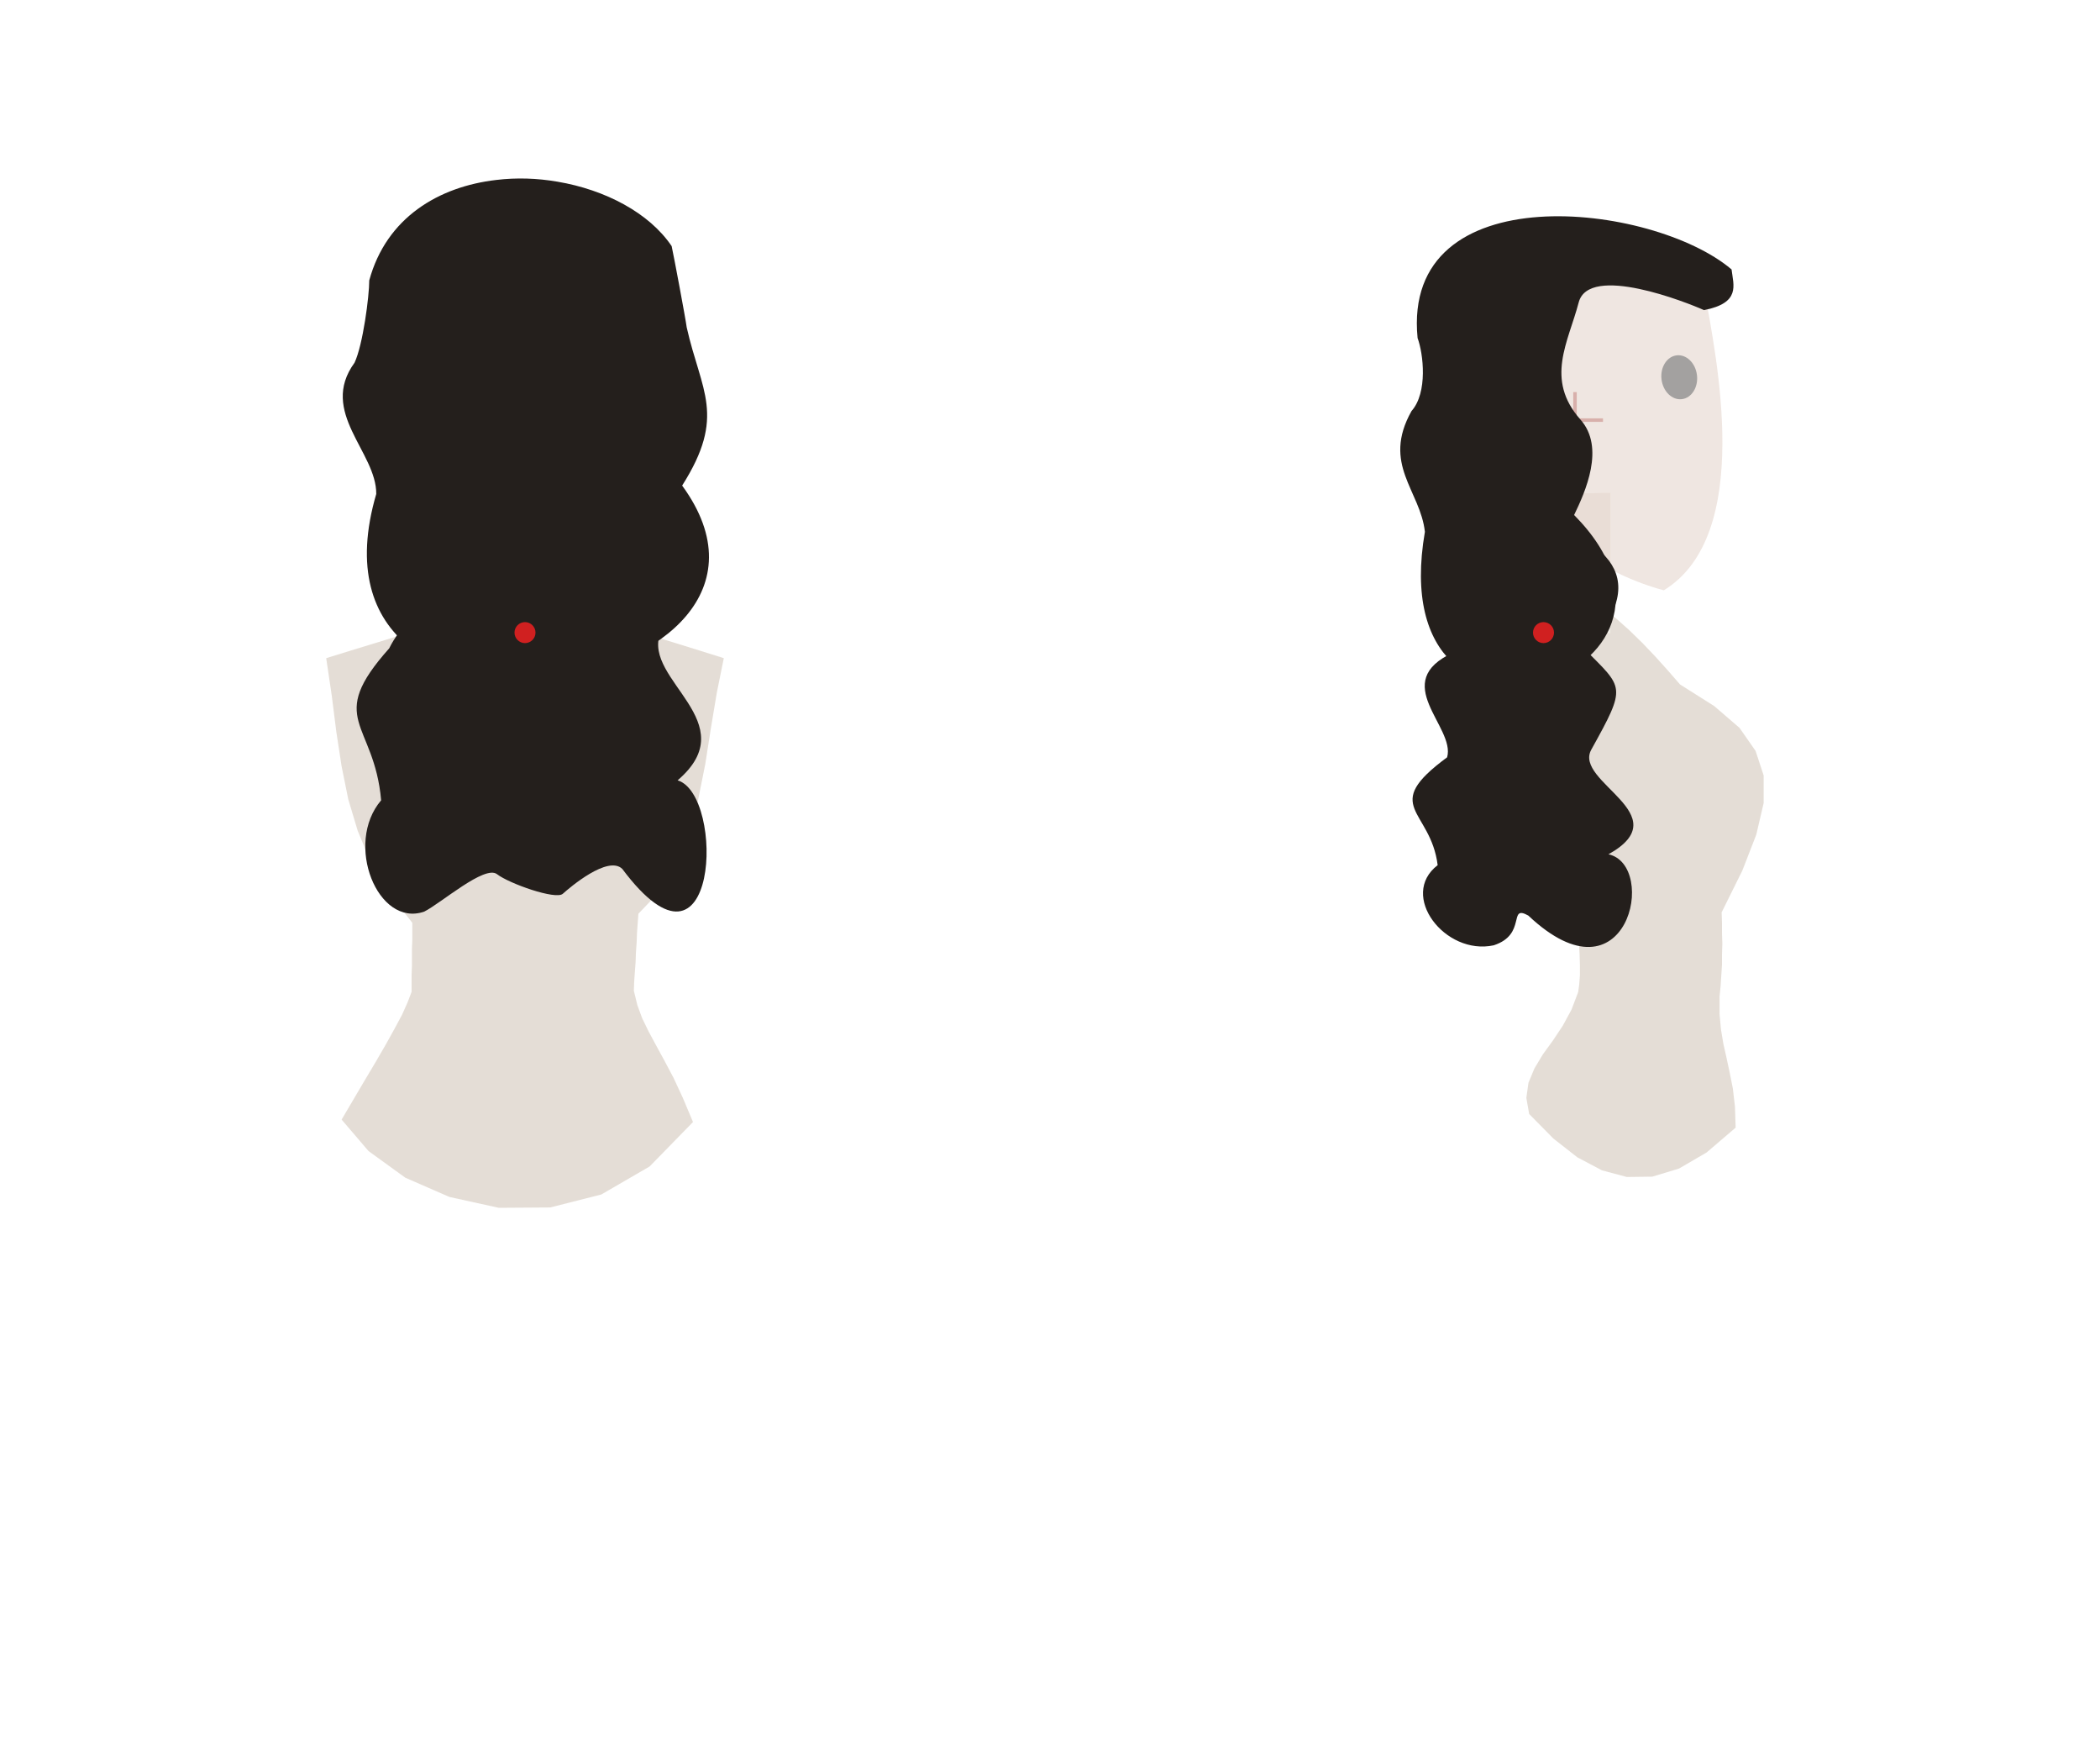
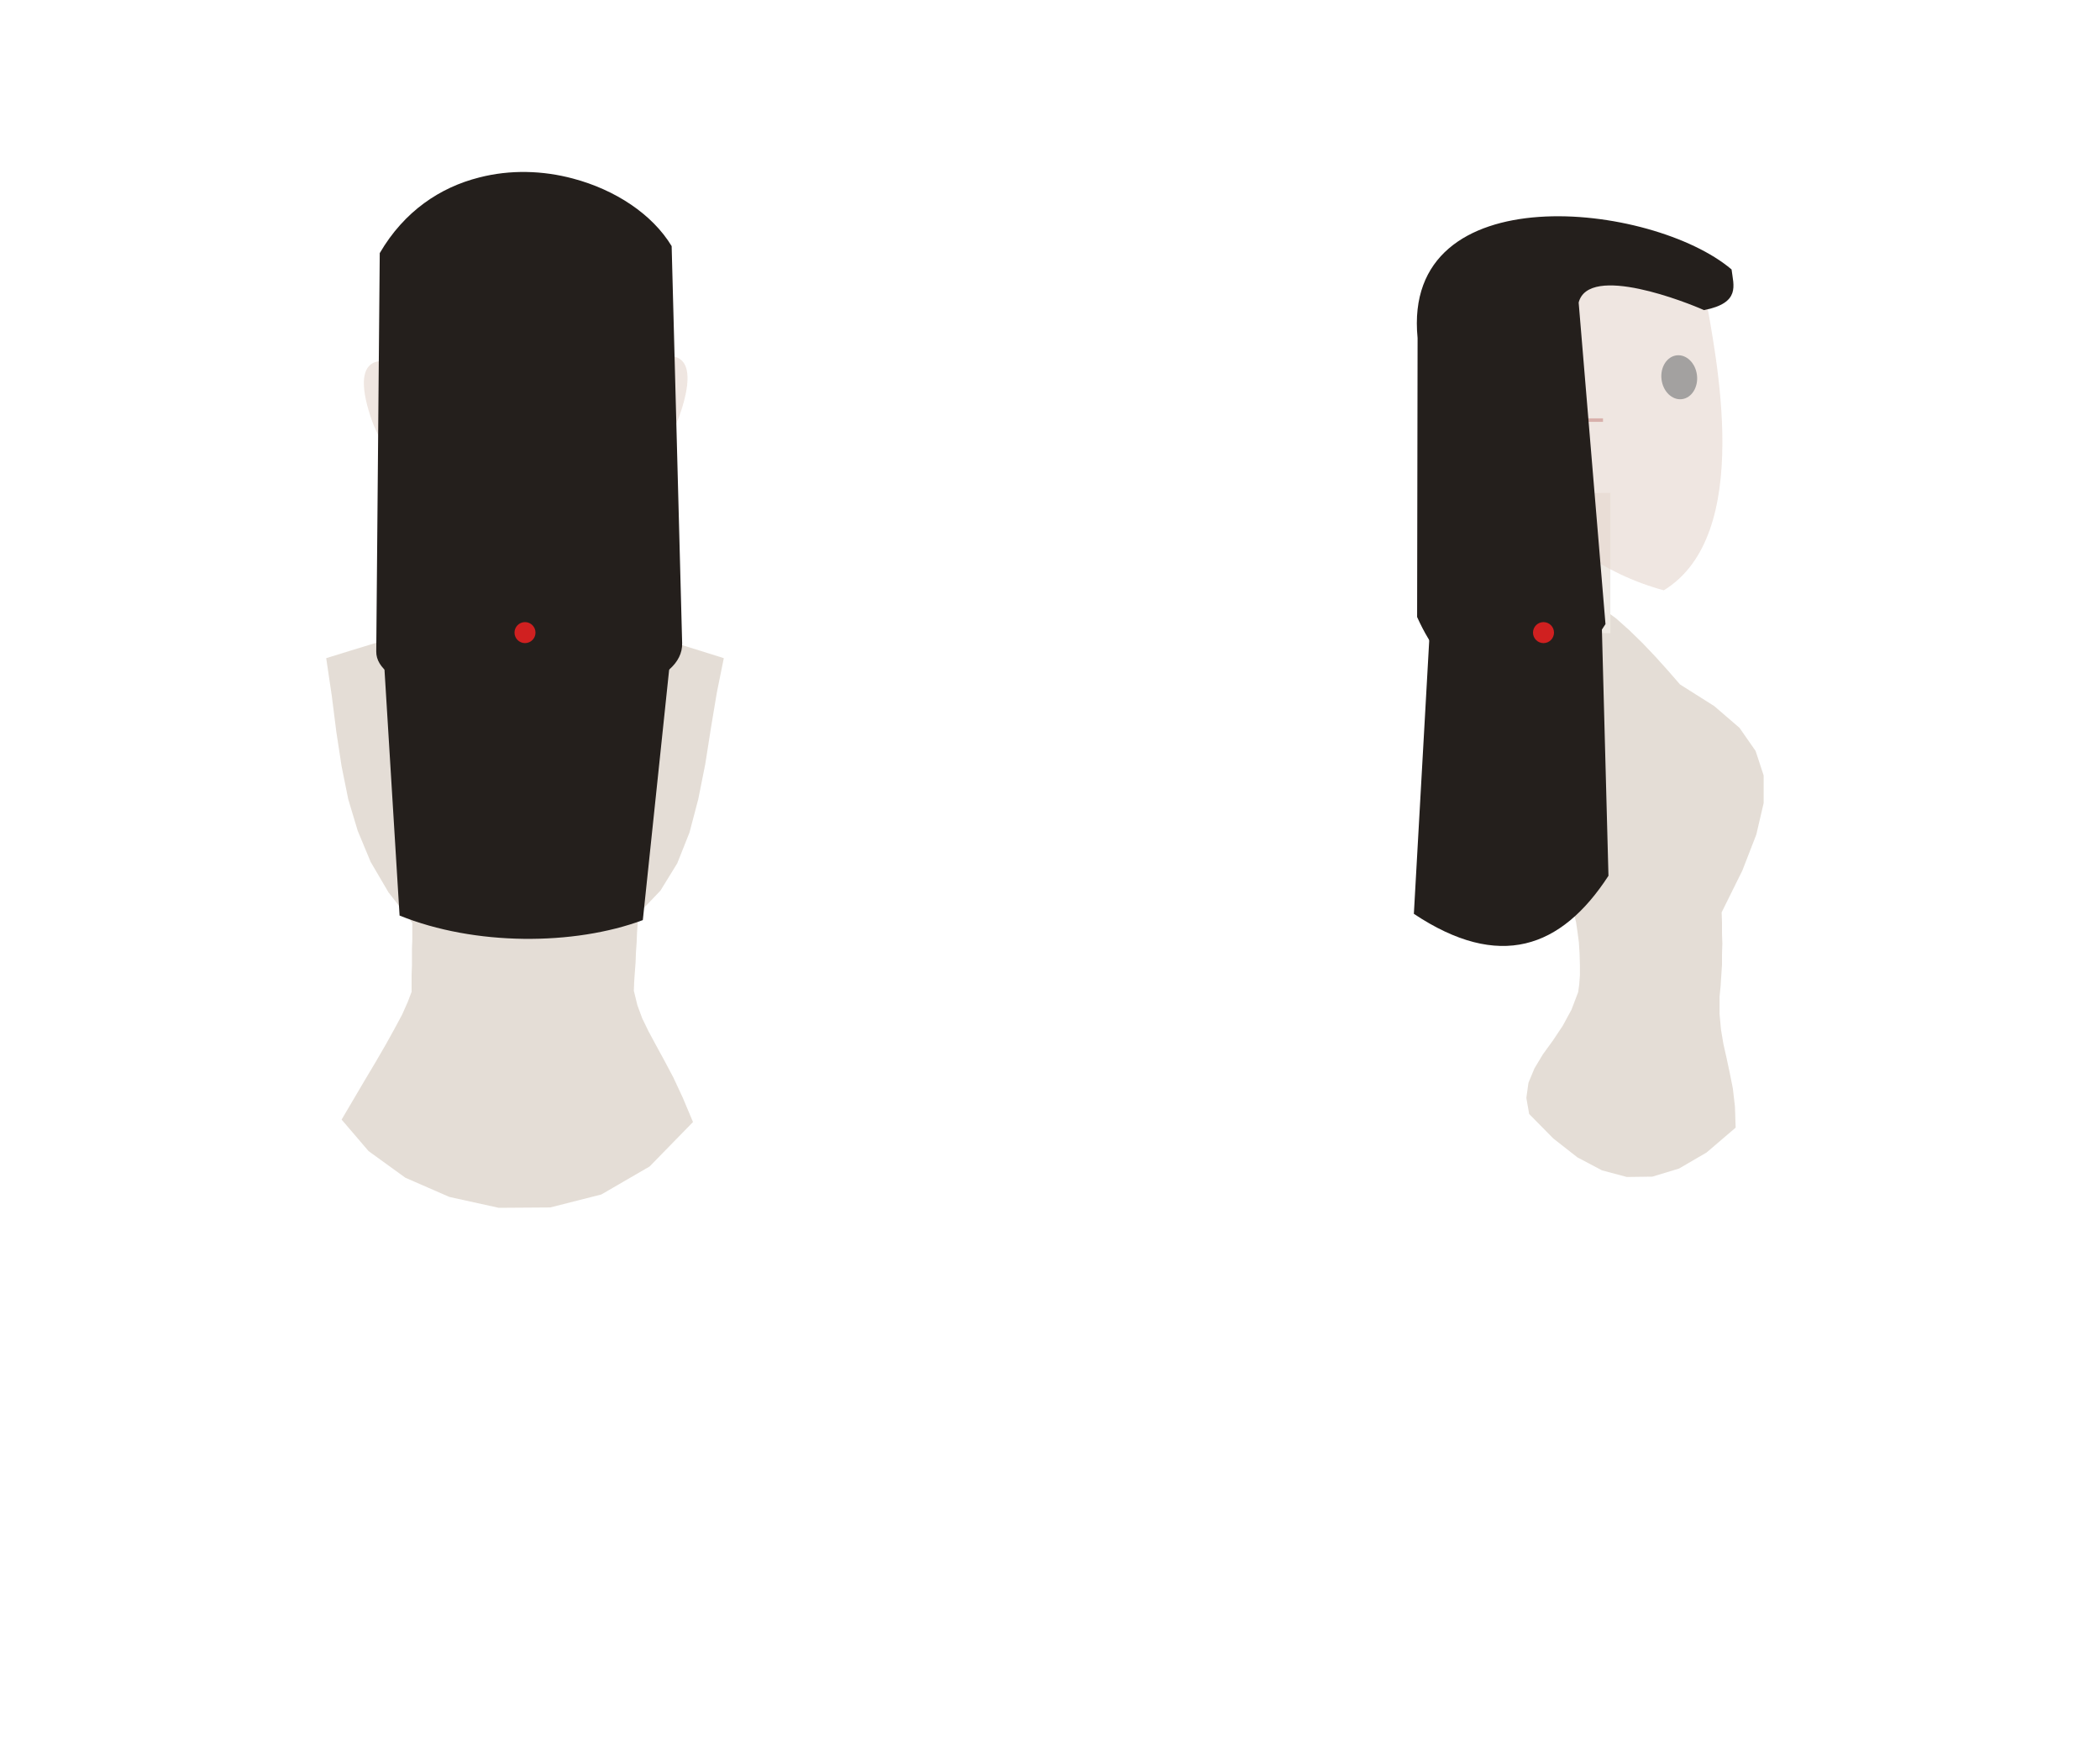
<svg xmlns="http://www.w3.org/2000/svg" width="1200" height="1000" viewBox="-1.5 -1.2 6 5" version="1.1" id="svg92">
  <defs id="defs96" />
  <g id="g46">
    <g opacity="0.7" id="g24">
      <path d="M0.568 0.68L0.498 0.658L0.427 0.636L0.356 0.614L0.286 0.592L0.215 0.57L0.144 0.548L0.074 0.526L0.003 0.504L-0.068 0.526L-0.14 0.548L-0.211 0.57L-0.283 0.592L-0.354 0.614L-0.425 0.636L-0.497 0.658L-0.568 0.68L-0.552 0.788L-0.539 0.891L-0.524 0.989L-0.505 1.083L-0.478 1.173L-0.441 1.262L-0.39 1.349L-0.322 1.436L-0.322 1.46L-0.322 1.485L-0.323 1.51L-0.323 1.534L-0.323 1.559L-0.324 1.584L-0.324 1.608L-0.324 1.633L-0.335 1.662L-0.351 1.698L-0.373 1.739L-0.398 1.784L-0.427 1.834L-0.458 1.886L-0.491 1.942L-0.524 1.998L-0.447 2.088L-0.342 2.164L-0.216 2.219L-0.075 2.25L0.072 2.249L0.218 2.212L0.356 2.132L0.48 2.005L0.451 1.936L0.424 1.878L0.398 1.829L0.374 1.785L0.353 1.746L0.335 1.709L0.321 1.671L0.311 1.63L0.312 1.603L0.314 1.575L0.316 1.548L0.317 1.52L0.319 1.492L0.32 1.465L0.322 1.437L0.324 1.41L0.387 1.344L0.435 1.266L0.47 1.178L0.495 1.083L0.515 0.983L0.531 0.881L0.548 0.779Z" fill="#d9cfc4" id="path2" />
      <path d="M0.101 0.609L0.101 0.558L0.101 0.508L0.101 0.458L0.101 0.408L0.101 0.358L0.101 0.308L0.101 0.258L0.101 0.208L0.076 0.208L0.05 0.209L0.025 0.209L0 0.21L-0.025 0.211L-0.05 0.211L-0.076 0.212L-0.101 0.212L-0.101 0.262L-0.101 0.311L-0.101 0.36L-0.101 0.409L-0.101 0.458L-0.101 0.507L-0.101 0.557L-0.101 0.606L-0.076 0.606L-0.051 0.606L-0.025 0.607L0 0.607L0.025 0.607L0.051 0.608L0.076 0.608Z" fill="#e8e1d9" id="path4" />
      <path d="M-0.08 0H0.08M0 -0.08V0.08" stroke="#b04040" stroke-width="0.01" fill="none" id="path6" />
      <g opacity="0.6" id="g22">
        <g id="g14">
          <path style="fill:#d9c3b6;fill-opacity:1;stroke-width:0.015" d="m -0.331,-0.388 c 0.08,-0.12 0.465,-0.184 0.666,0.003 0.087,0.185 0.024,0.743 -0.331,0.846 -0.333,-0.133 -0.443,-0.594 -0.334,-0.849 z" id="path8" />
          <path style="fill:#d9c3b6;fill-opacity:1;stroke-width:0.015" d="m 0.312,0.066 0.059,-0.239 c 9.196e-4,-0.002 0.137,-0.06 0.079,0.134 -0.047,0.159 -0.131,0.148 -0.138,0.105 z" id="path10" />
          <path style="fill:#d9c3b6;fill-opacity:1;stroke-width:0.015" d="m -0.308,0.08 -0.059,-0.239 c -9.204e-4,-0.002 -0.137,-0.06 -0.079,0.134 0.047,0.159 0.131,0.148 0.138,0.105 z" id="path12" />
        </g>
        <g id="g20">
          <ellipse style="fill:#241f1c;stroke-width:0.015" cx="-0.141" cy="-0.176" rx="0.051" ry="0.063" id="ellipse16" />
          <ellipse style="fill:#241f1c;stroke-width:0.015" cx="0.169" cy="-0.19" rx="0.051" ry="0.063" id="ellipse18" />
        </g>
      </g>
    </g>
    <g id="g30">
      <g id="g28">
-         <path style="fill:#241f1c;fill-opacity:1;stroke-width:0.015" d="m -0.445,-0.399 c 0,0.045 -0.018,0.184 -0.042,0.235 -0.103,0.141 0.063,0.255 0.062,0.375 -0.247,0.843 1.307,0.569 0.874,-0.024 0.127,-0.2 0.054,-0.269 0.013,-0.452 -0.003,-0.024 -0.037,-0.205 -0.043,-0.232 -0.064,-0.095 -0.19,-0.161 -0.326,-0.184 -0.058,-0.01 -0.117,-0.012 -0.175,-0.005 -0.164,0.019 -0.314,0.107 -0.363,0.287 z" id="path26" />
+         <path style="fill:#241f1c;fill-opacity:1;stroke-width:0.015" d="m -0.415,-0.477 -0.01,1.138 c -0.002,0.192 0.88,0.205 0.874,-0.024 l -0.03,-1.134 C 0.364,-0.588 0.258,-0.658 0.137,-0.69 0.051,-0.713 -0.042,-0.716 -0.131,-0.693 c -0.111,0.028 -0.214,0.096 -0.284,0.216 z" id="path26" />
      </g>
    </g>
    <g id="g36">
-       <g id="g34">
-         <path style="fill:#241f1c;fill-opacity:1;stroke-width:0.015" d="m -0.388,0.652 c -0.183,0.205 -0.043,0.208 -0.023,0.434 -0.106,0.124 -0.01,0.364 0.123,0.318 0.048,-0.024 0.173,-0.134 0.208,-0.107 0.035,0.027 0.168,0.074 0.188,0.056 C 0.128,1.335 0.237,1.242 0.278,1.282 0.553,1.65 0.573,1.07 0.436,1.029 0.63,0.863 0.337,0.743 0.386,0.61 0.202,0.399 -0.266,0.404 -0.388,0.652 Z" id="path32" />
+       <g id="g34" transform="translate(1.269646,0.2322067)">
+         <path style="fill:#241f1c;fill-opacity:1;stroke-width:0.015" d="m -1.676,0.401 0.048,0.782 c 0.215,0.087 0.499,0.086 0.695,0.013 l 0.084,-0.799 C -1.117,0.268 -1.389,0.212 -1.676,0.401 Z" id="path32" />
      </g>
    </g>
    <g id="g38" />
    <g id="g40" />
    <g id="g44">
      <circle cx="0" cy="0.607" r="0.03" fill="#d02020" id="circle42" />
    </g>
  </g>
  <g transform="translate(3 0)" id="g90">
    <g opacity="0.7" id="g68">
      <path d="M0.3 0.755L0.267 0.717L0.231 0.677L0.193 0.637L0.155 0.6L0.118 0.567L0.083 0.541L0.053 0.525L0.028 0.519L-0.012 0.523L-0.046 0.532L-0.076 0.544L-0.102 0.561L-0.125 0.58L-0.146 0.602L-0.165 0.625L-0.183 0.649L-0.182 0.784L-0.179 0.876L-0.17 0.942L-0.155 0.996L-0.133 1.054L-0.101 1.133L-0.058 1.248L-0.002 1.414L0.003 1.434L0.007 1.461L0.011 1.491L0.013 1.523L0.014 1.555L0.014 1.586L0.012 1.613L0.009 1.634L-0.01 1.684L-0.035 1.73L-0.063 1.772L-0.092 1.812L-0.116 1.852L-0.133 1.893L-0.139 1.936L-0.131 1.982L-0.062 2.052L0.007 2.106L0.077 2.143L0.148 2.162L0.221 2.161L0.297 2.138L0.376 2.092L0.459 2.021L0.457 1.961L0.451 1.909L0.442 1.864L0.433 1.822L0.424 1.782L0.417 1.74L0.413 1.696L0.413 1.647L0.416 1.617L0.418 1.586L0.42 1.556L0.42 1.526L0.421 1.496L0.42 1.466L0.42 1.436L0.419 1.406L0.478 1.287L0.518 1.184L0.539 1.094L0.539 1.015L0.516 0.945L0.47 0.879L0.398 0.817Z" fill="#d9cfc4" id="path48" />
      <path d="M0.101 0.609L0.101 0.558L0.101 0.508L0.101 0.458L0.101 0.408L0.101 0.358L0.101 0.308L0.101 0.258L0.101 0.208L0.076 0.208L0.05 0.209L0.025 0.209L0 0.21L-0.025 0.211L-0.05 0.211L-0.076 0.212L-0.101 0.212L-0.101 0.262L-0.101 0.311L-0.101 0.36L-0.101 0.409L-0.101 0.458L-0.101 0.507L-0.101 0.557L-0.101 0.606L-0.076 0.606L-0.051 0.606L-0.025 0.607L0 0.607L0.025 0.607L0.051 0.608L0.076 0.608Z" fill="#e8e1d9" id="path50" />
      <path d="M-0.08 0H0.08M0 -0.08V0.08" stroke="#b04040" stroke-width="0.01" fill="none" id="path52" />
      <g opacity="0.6" id="g66">
        <g id="g58">
          <g transform="matrix(0.99292 -0.118786 0.118786 0.99292 -0.053599 0.004236)" id="g56">
            <path style="fill:#d9c3b6;fill-opacity:1;stroke-width:0.015" d="m -0.201,-0.261 c 0.078,-0.092 0.46,-0.188 0.666,-0.057 0.011,0.191 0.057,0.707 -0.217,0.833 -0.333,-0.133 -0.557,-0.521 -0.449,-0.776 z" id="path54" />
          </g>
        </g>
        <g id="g64">
          <g transform="matrix(0.99292 -0.118786 0.118786 0.99292 -0.053599 0.004236)" id="g62">
            <ellipse style="fill:#241f1c;stroke-width:0.015" cx="0.364" cy="-0.084" rx="0.051" ry="0.063" id="ellipse60" />
          </g>
        </g>
      </g>
    </g>
    <g id="g70" />
    <g id="g76">
-       <g transform="translate(1.696607,0.1012358)" id="g74">
-         <path style="fill:#241f1c;fill-opacity:1;stroke-width:0.015" d="m -2.043,0.562 c -0.188,0.085 0.006,0.213 -0.019,0.3 -0.193,0.142 -0.047,0.147 -0.027,0.308 -0.112,0.086 0.021,0.259 0.16,0.229 0.096,-0.031 0.04,-0.118 0.099,-0.085 C -1.547,1.581 -1.458,1.17 -1.601,1.139 -1.397,1.025 -1.702,0.933 -1.65,0.84 -1.548,0.656 -1.557,0.666 -1.67,0.552 -1.232,0.131 -2.44,0.026 -2.043,0.562 Z" id="path72" />
+       <g transform="matrix(1,0,0,1.375534,1.696607,-0.2651128)" id="g74" style="stroke-width:0.853">
+         <path style="fill:#241f1c;fill-opacity:1;stroke-width:0.013" d="m -2.11,0.61 -0.047,0.608 c 0.244,0.118 0.421,0.072 0.556,-0.079 L -1.621,0.593 C -1.699,0.492 -2.116,0.513 -2.11,0.61 Z" id="path72" />
      </g>
    </g>
    <g id="g78" />
    <g id="g84">
      <g transform="matrix(0.99292 -0.118786 0.118786 0.99292 -0.053599 0.004236)" id="g82">
-         <path style="fill:#241f1c;fill-opacity:1;stroke-width:0.015" d="m -0.365,-0.284 c 0.011,0.046 0.011,0.158 -0.042,0.205 -0.103,0.141 -0.002,0.228 -0.003,0.347 -0.216,0.724 0.827,0.515 0.429,0.003 0.039,-0.061 0.112,-0.181 0.05,-0.269 -0.087,-0.126 -0.008,-0.223 0.035,-0.332 0.042,-0.108 0.31,0.038 0.353,0.064 0.107,-0.008 0.092,-0.06 0.092,-0.106 -0.201,-0.217 -0.904,-0.384 -0.914,0.088 z" id="path80" />
+         <path style="fill:#241f1c;fill-opacity:1;stroke-width:0.015" d="m -0.365,-0.284 -0.096,0.791 c 0.116,0.371 0.42,0.226 0.532,0.084 L 0.104,-0.33 c 0.042,-0.108 0.31,0.038 0.353,0.064 0.107,-0.008 0.092,-0.06 0.092,-0.106 -0.201,-0.217 -0.904,-0.384 -0.914,0.088 z" id="path80" />
      </g>
    </g>
    <g id="g88">
      <circle cx="-0.09" cy="0.607" r="0.03" fill="#d02020" id="circle86" />
    </g>
  </g>
</svg>
